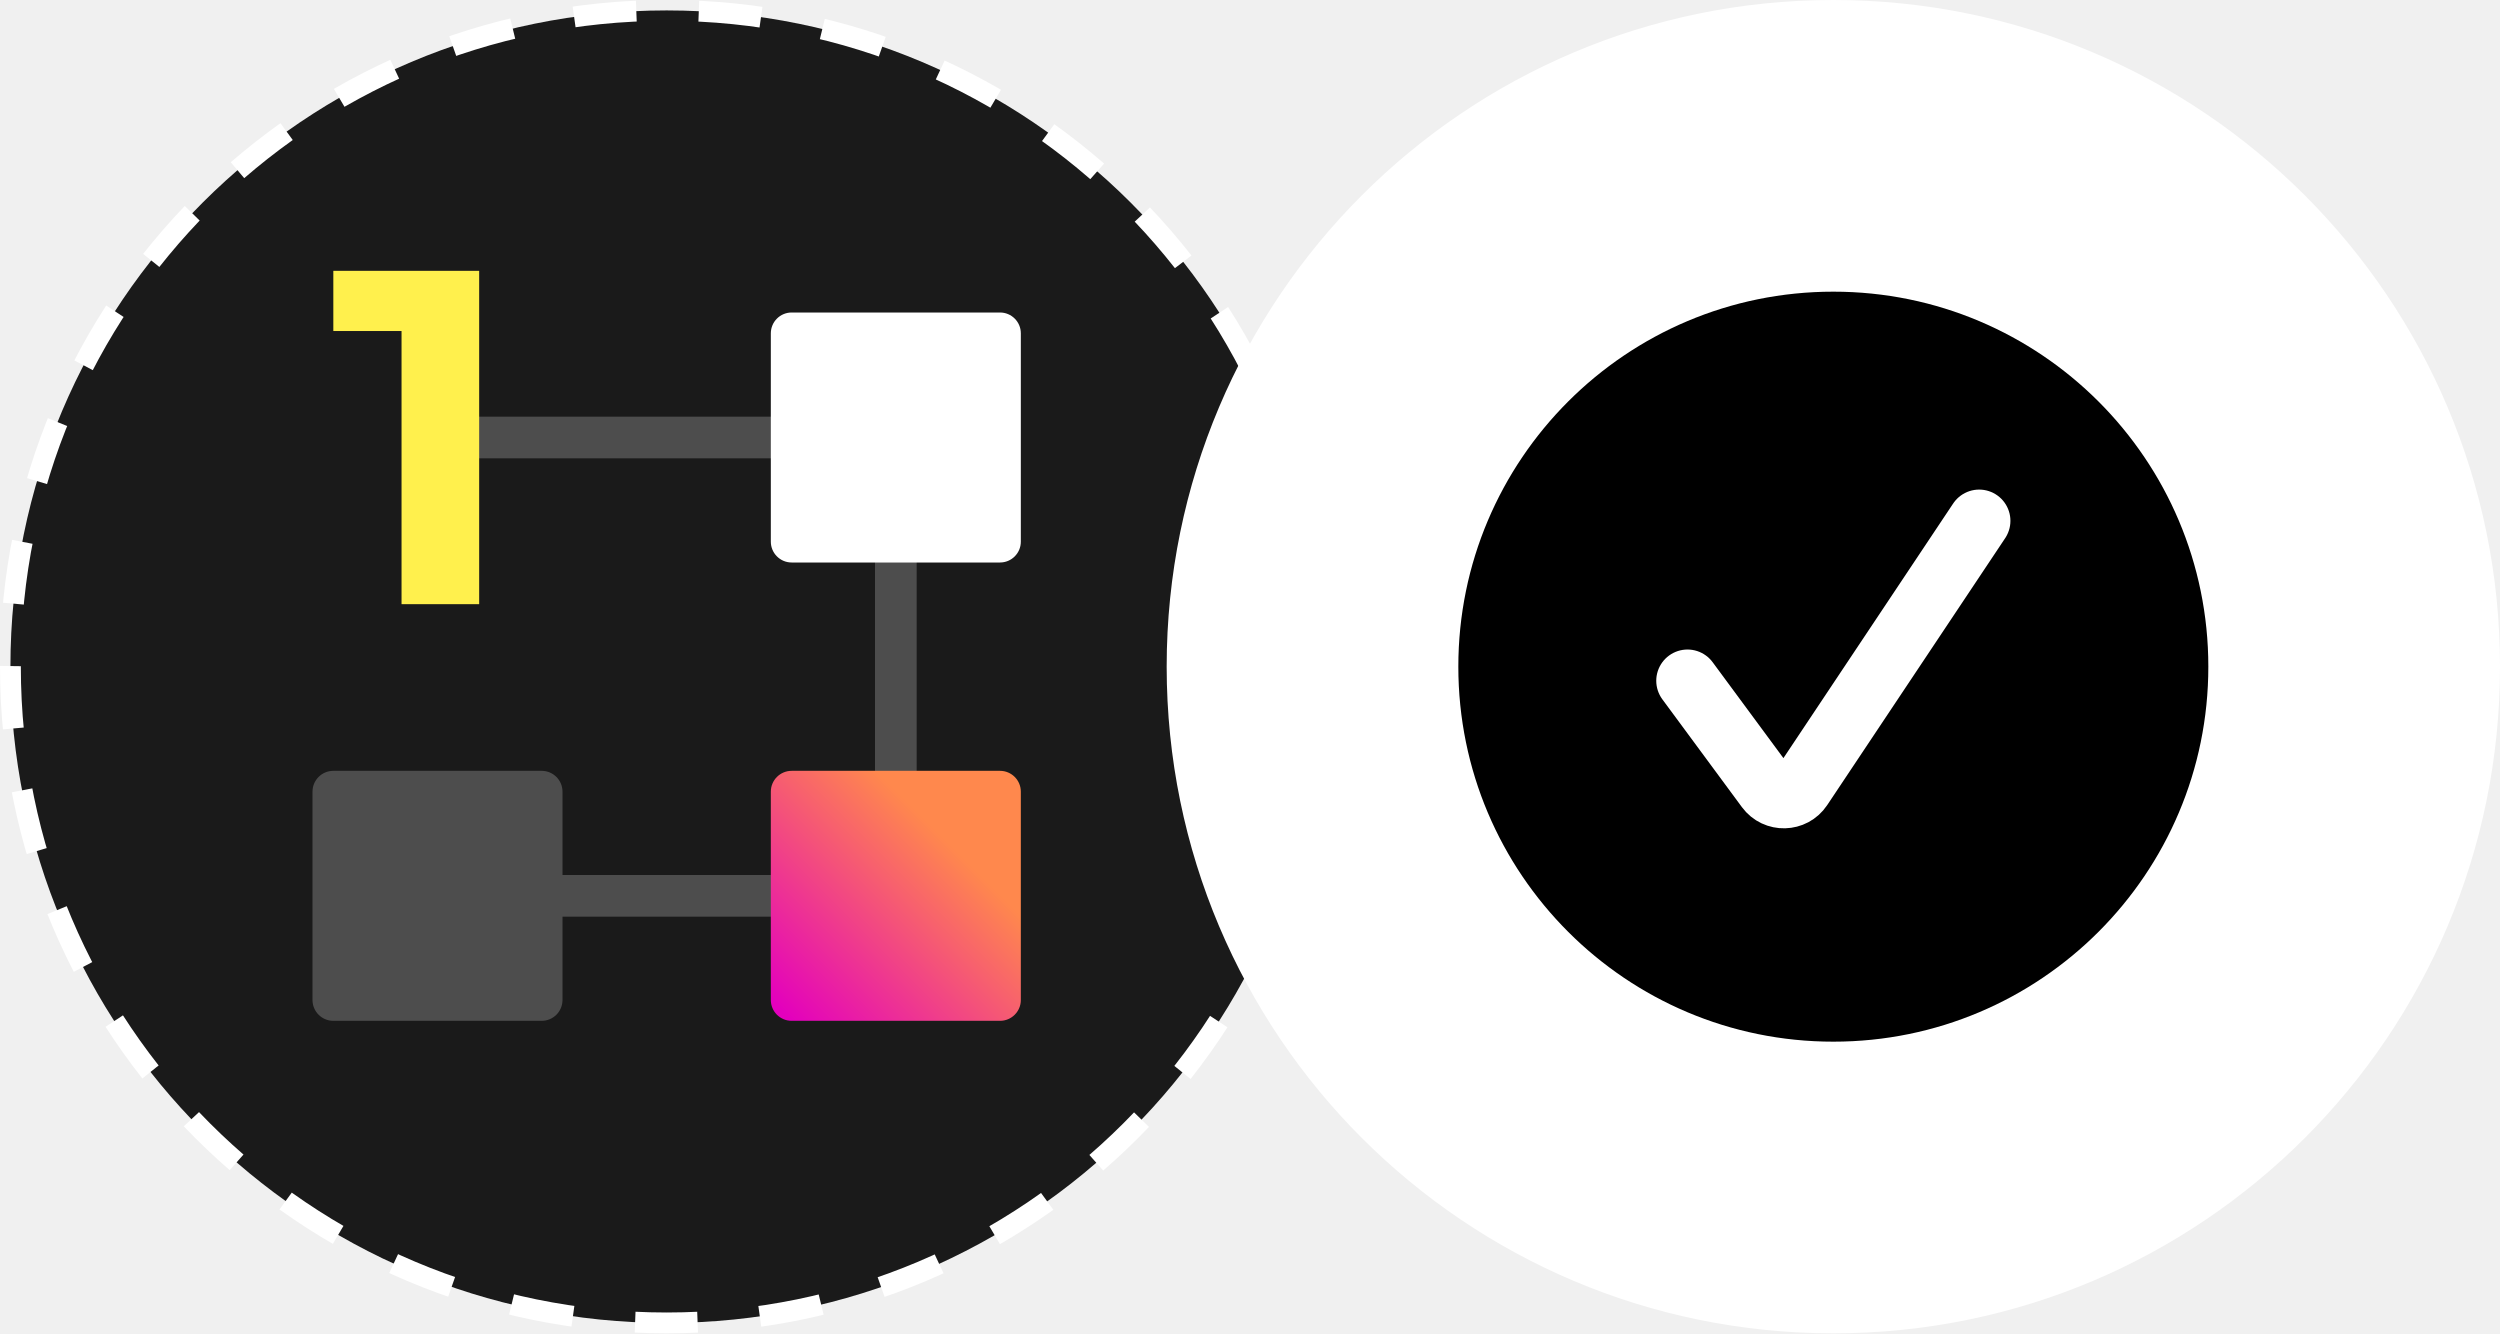
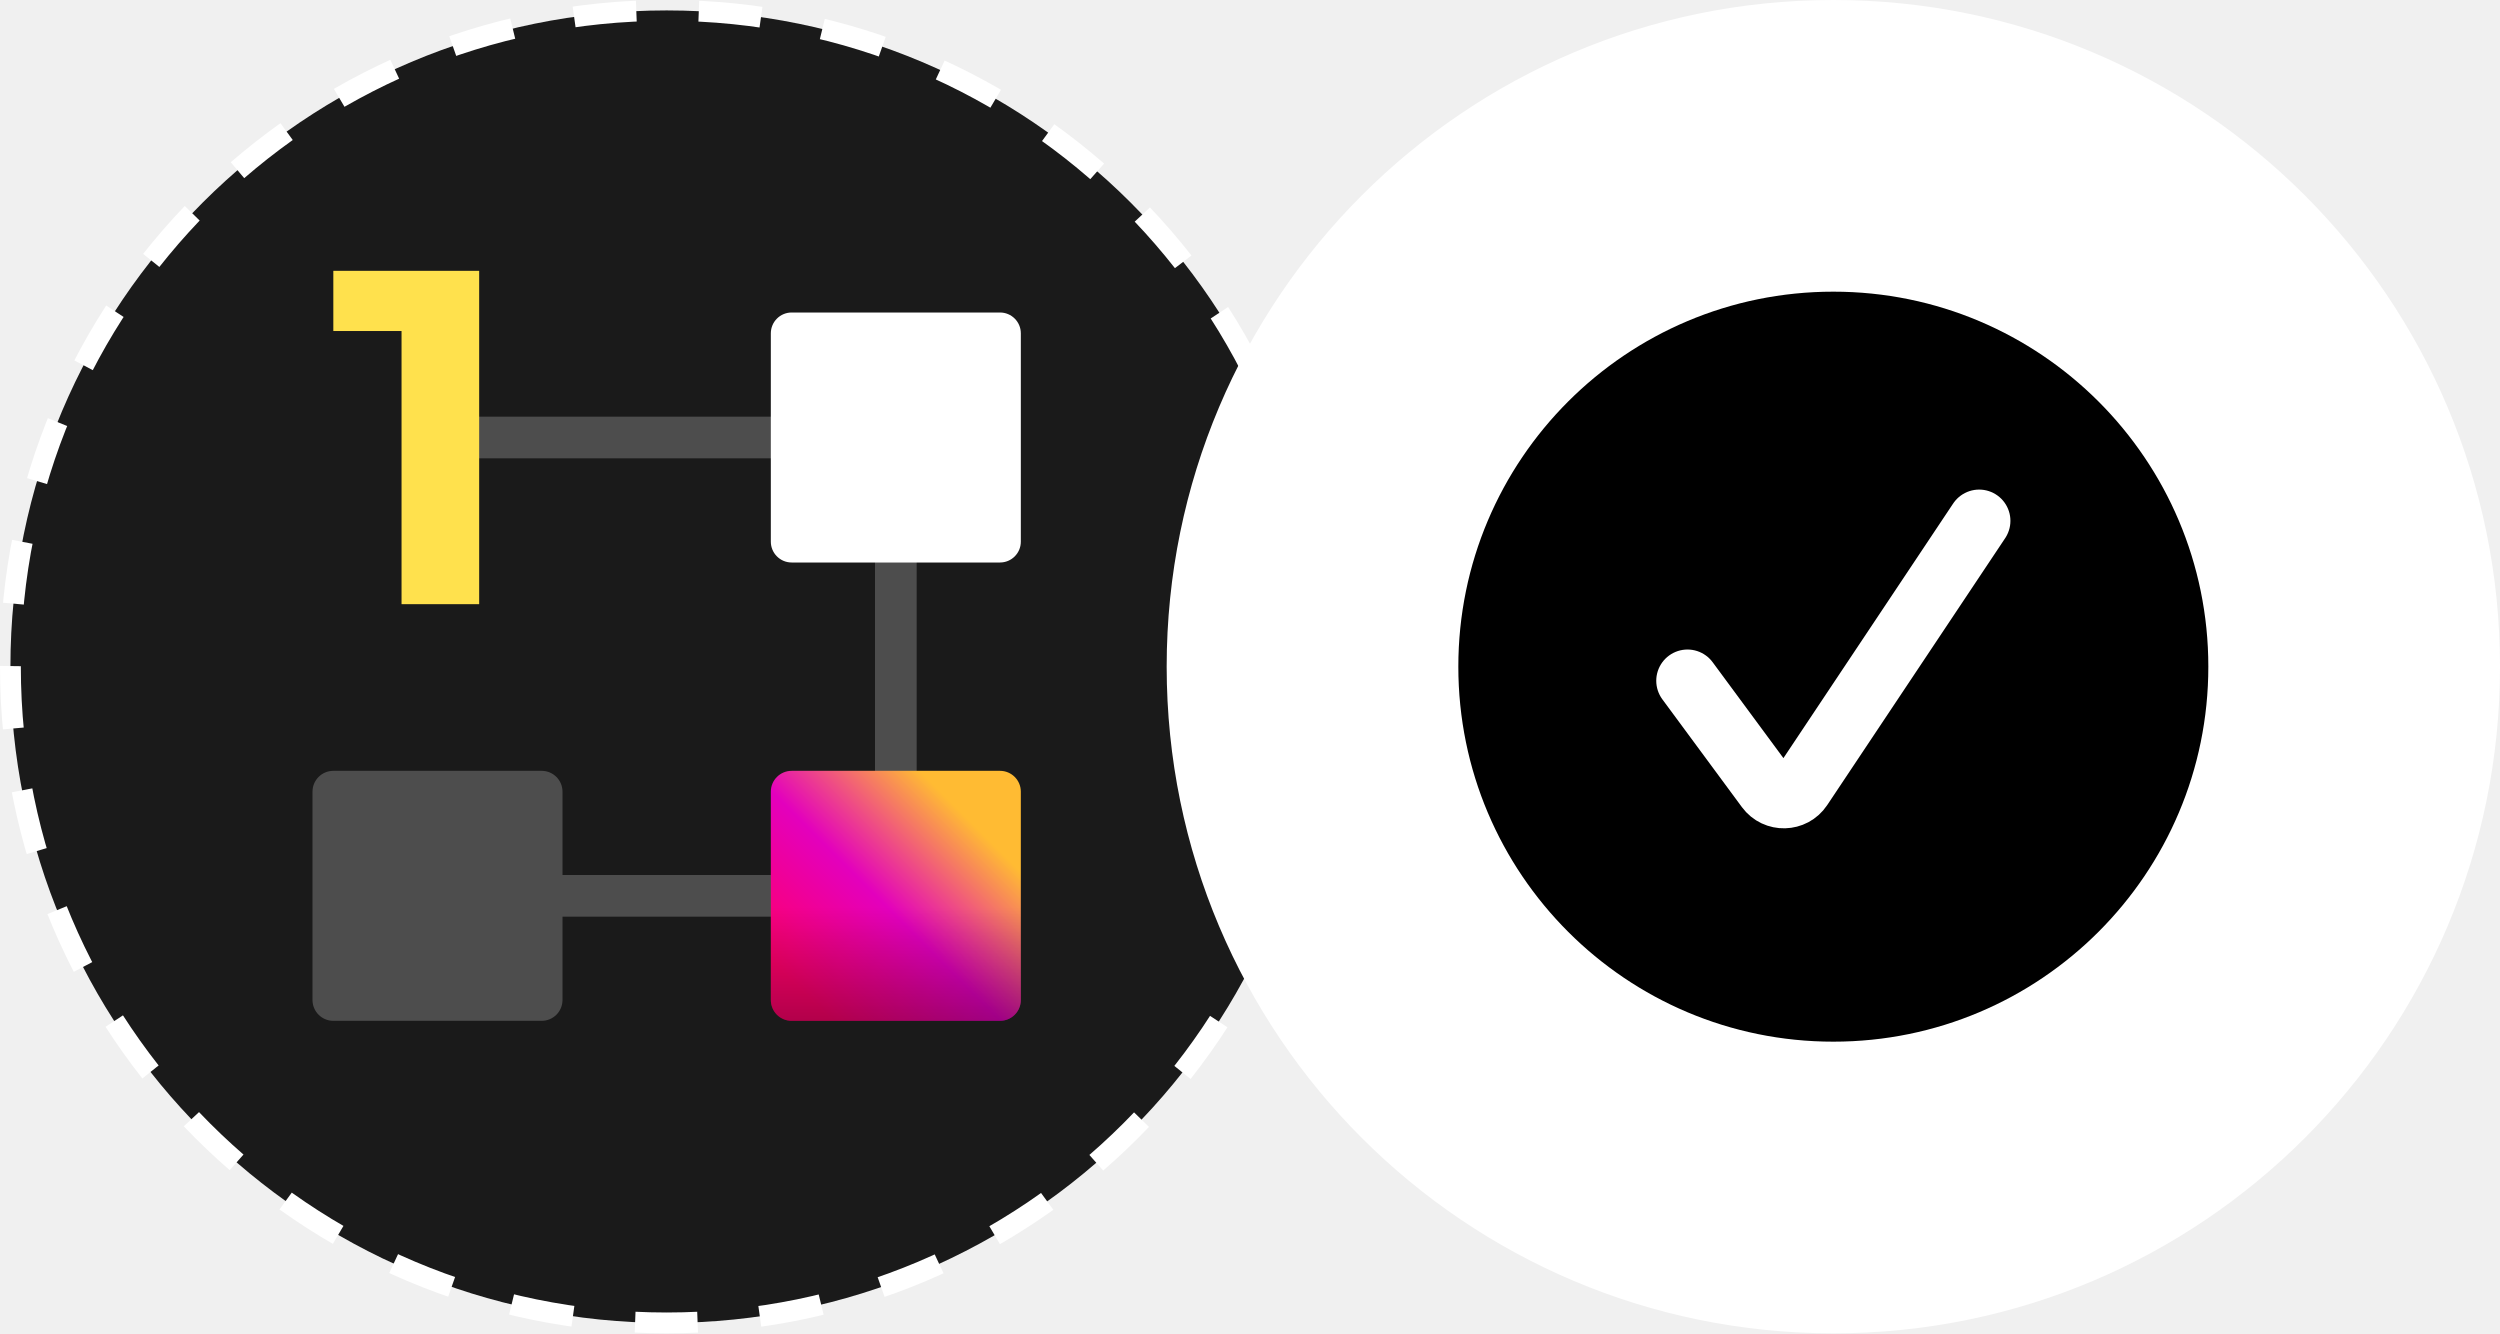
<svg xmlns="http://www.w3.org/2000/svg" width="120" height="64" viewBox="0 0 120 64" fill="none">
  <circle cx="32" cy="32" r="31.5" fill="#1A1A1A" stroke="white" stroke-dasharray="3 3" />
  <path d="M21 21H42C42.552 21 43 21.448 43 22V42C43 42.552 42.552 43 42 43H21" stroke="#4D4D4D" stroke-width="2" stroke-linecap="round" />
  <rect x="37" y="15" width="12" height="12" rx="1" fill="white" />
-   <rect x="37" y="37" width="12" height="12" rx="1" fill="url(#paint0_linear_174_1157)" />
+   <rect x="37" y="37" width="12" height="12" rx="1" fill="url(#paint0_linear_505_2813)" />
+   <rect x="37" y="37" width="12" height="12" rx="1" fill="url(#paint1_linear_505_2813)" />
  <rect x="15" y="37" width="12" height="12" rx="1" fill="#4D4D4D" />
-   <path d="M16 13V15.889H19.274V29H23V13H16Z" fill="#FFF04D" />
+   <path d="M16 13V15.889H19.274V29H23V13H16Z" fill="#FFE14D" />
  <circle cx="88" cy="32" r="32" fill="white" />
  <circle cx="88" cy="32" r="18" fill="black" />
  <path d="M81 32.677L84.82 37.853C85.232 38.411 86.073 38.391 86.457 37.814L95 25" stroke="white" stroke-width="3" stroke-linecap="round" />
  <defs>
-     <linearGradient id="paint0_linear_174_1157" x1="49" y1="37" x2="37" y2="49" gradientUnits="userSpaceOnUse">
-       <stop offset="0.289" stop-color="#FF884D" />
-       <stop offset="0.961" stop-color="#E300BD" />
+     <linearGradient id="paint0_linear_505_2813" x1="49" y1="37" x2="37" y2="49" gradientUnits="userSpaceOnUse">
+       <stop offset="0.203" stop-color="#FFBB33" />
+       <stop offset="0.539" stop-color="#E300BD" />
+       <stop offset="0.88" stop-color="#FF006A" />
+     </linearGradient>
+     <linearGradient id="paint1_linear_505_2813" x1="43" y1="37" x2="43" y2="49" gradientUnits="userSpaceOnUse">
+       <stop offset="0.547" stop-opacity="0" />
+       <stop offset="1" stop-opacity="0.3" />
    </linearGradient>
  </defs>
</svg>
